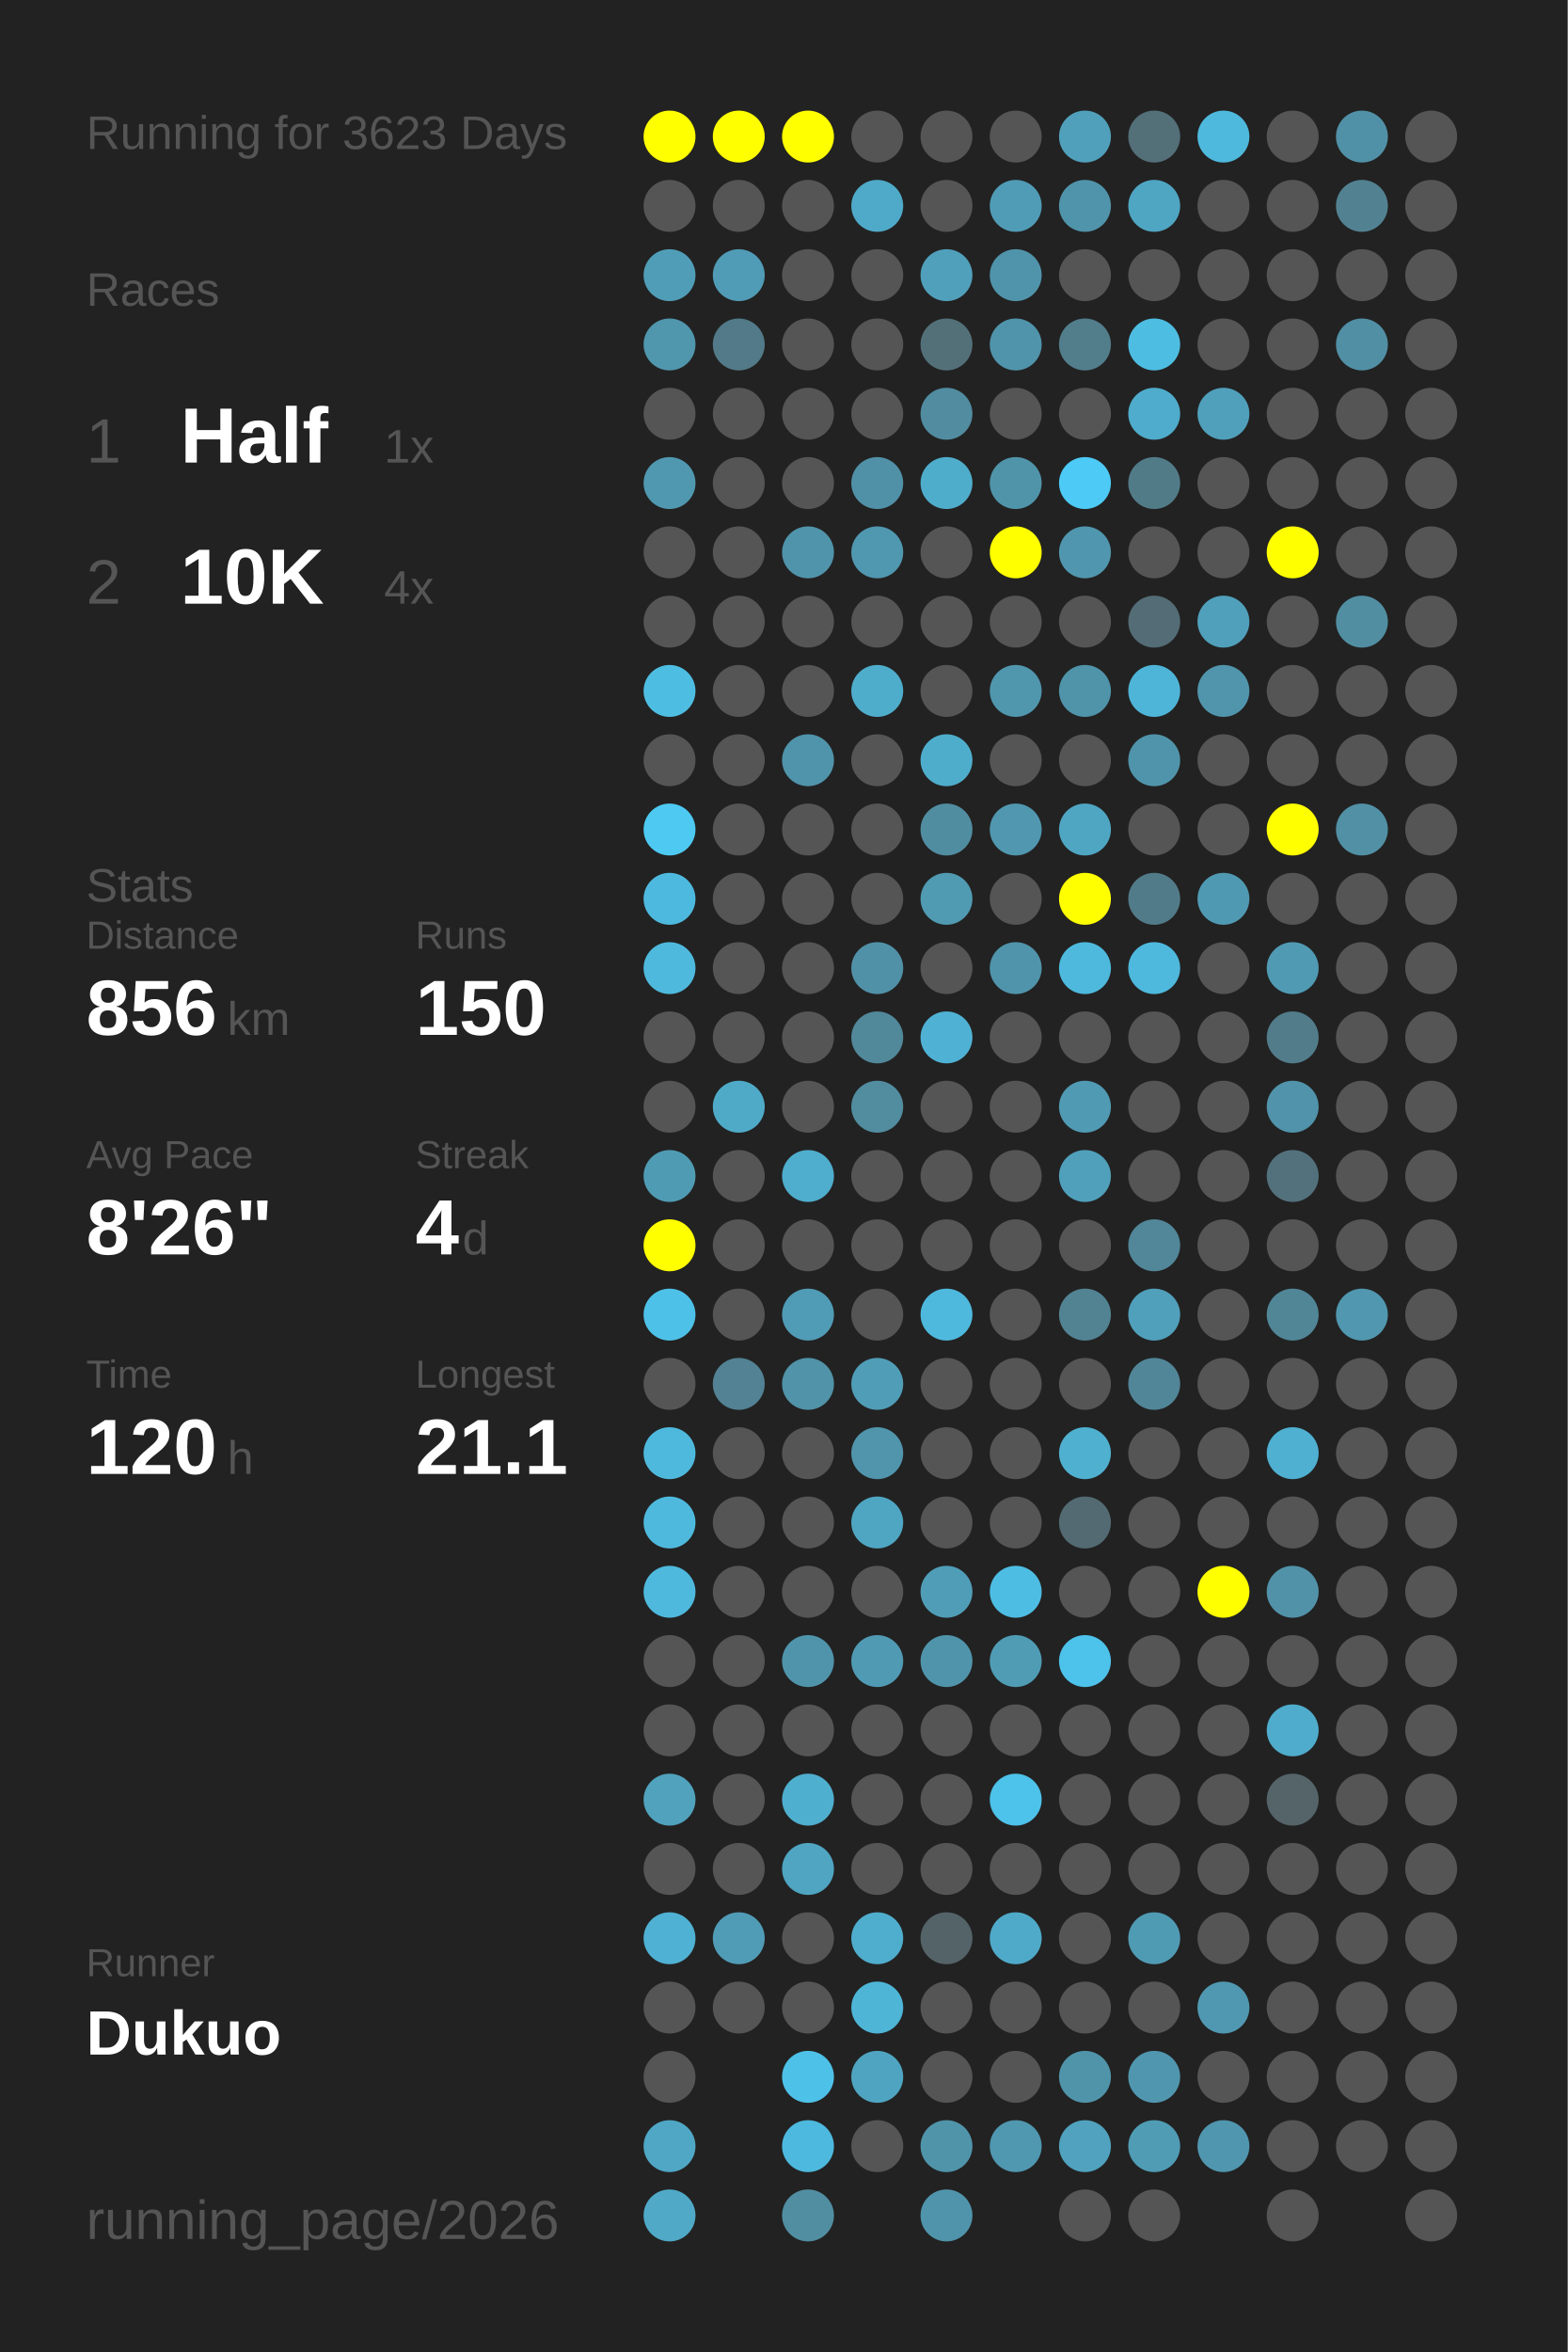
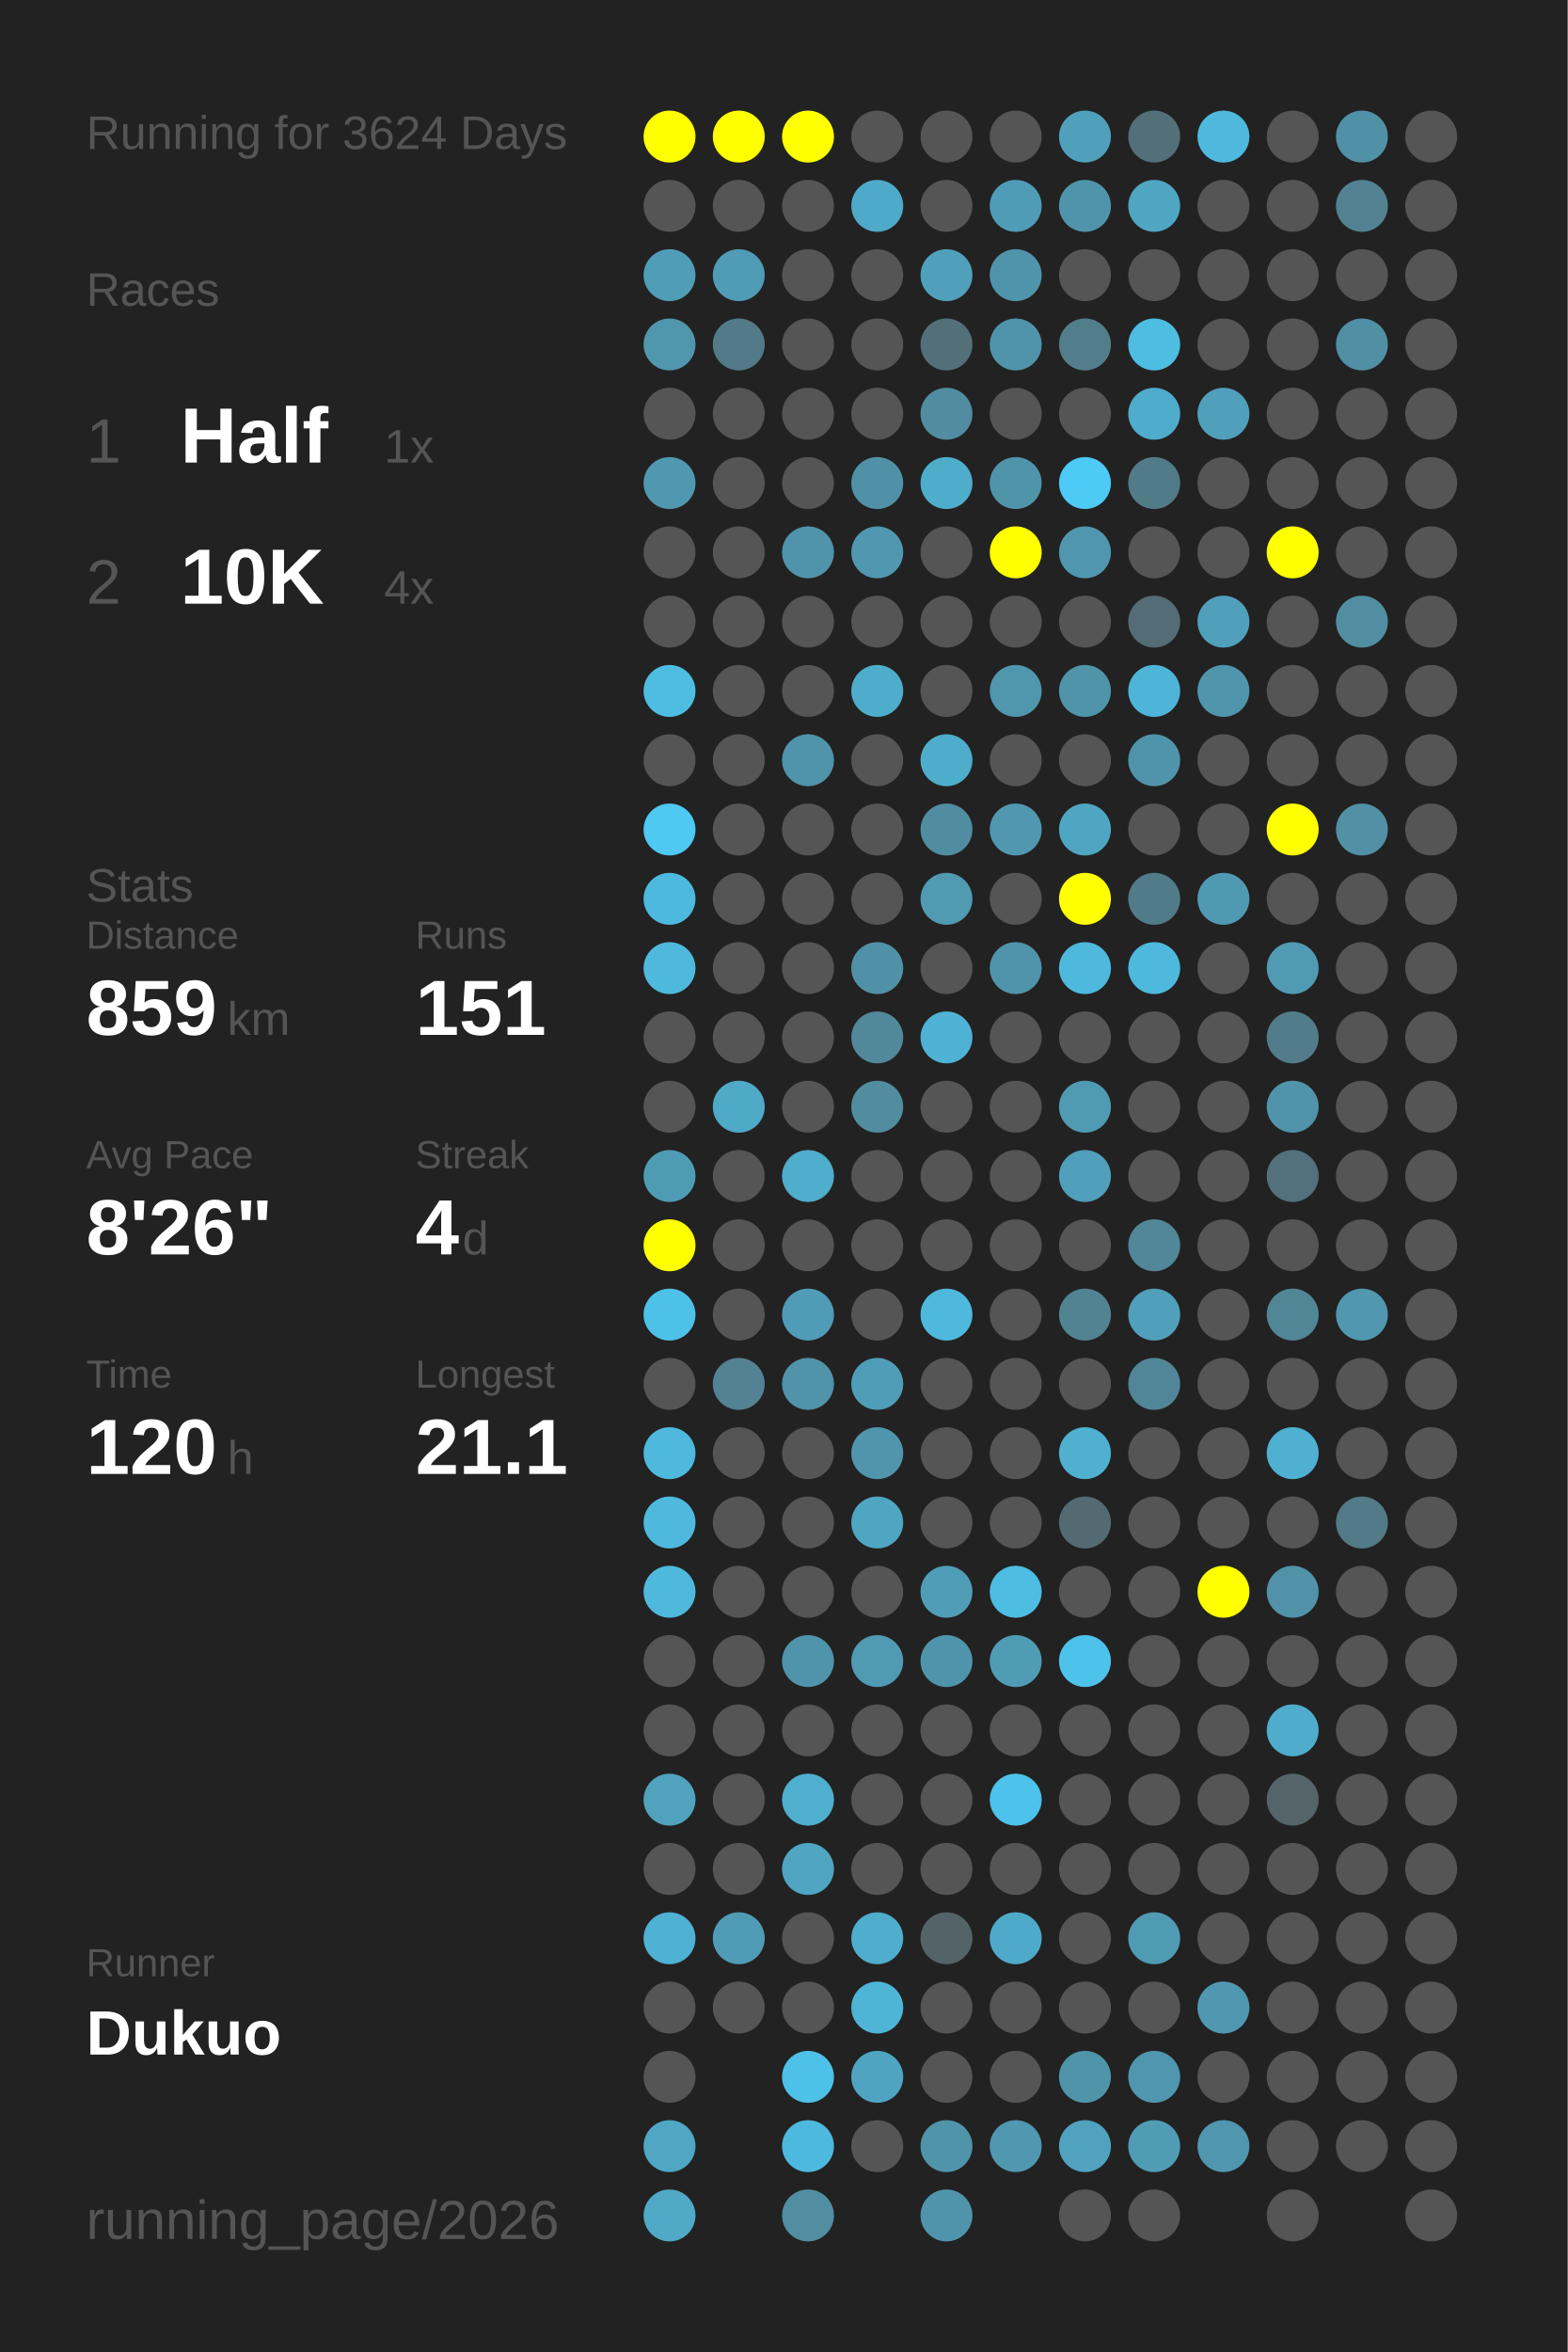
<svg xmlns="http://www.w3.org/2000/svg" baseProfile="full" height="300mm" version="1.1" viewBox="0,0,200,300" width="200mm">
  <defs />
  <rect fill="#222222" height="300" width="200" x="0" y="0" />
-   <text fill="#555555" style="font-size:6px; font-family:Arial;" x="11" y="19">Running for 3623 Days</text>
+   <text fill="#555555" style="font-size:6px; font-family:Arial;" x="11" y="19">Running for 3624 Days</text>
  <text fill="#555555" style="font-size:6px; font-family:Arial;" x="11" y="39">Races</text>
  <text fill="#555555" style="font-size:8px; font-family:Arial;" x="11" y="59">1</text>
  <text fill="#FFFFFF" style="font-size:10px; font-family:Arial; font-weight:bold;" x="23" y="59">Half</text>
  <text fill="#555555" style="font-size:6px; font-family:Arial;" x="49" y="59">1x</text>
  <text fill="#555555" style="font-size:8px; font-family:Arial;" x="11" y="77">2</text>
  <text fill="#FFFFFF" style="font-size:10px; font-family:Arial; font-weight:bold;" x="23" y="77">10K</text>
  <text fill="#555555" style="font-size:6px; font-family:Arial;" x="49" y="77">4x</text>
  <text fill="#555555" style="font-size:6px; font-family:Arial;" x="11" y="115">Stats</text>
  <text fill="#555555" style="font-size:5px; font-family:Arial;" x="11" y="121">Distance</text>
-   <text fill="#FFFFFF" style="font-size:10px; font-family:Arial; font-weight:bold;" x="11" y="132">856</text>
+   <text fill="#FFFFFF" style="font-size:10px; font-family:Arial; font-weight:bold;" x="11" y="132">859</text>
  <text fill="#555555" style="font-size:6px; font-family:Arial;" x="29" y="132">km</text>
  <text fill="#555555" style="font-size:5px; font-family:Arial;" x="53" y="121">Runs</text>
-   <text fill="#FFFFFF" style="font-size:10px; font-family:Arial; font-weight:bold;" x="53" y="132">150</text>
+   <text fill="#FFFFFF" style="font-size:10px; font-family:Arial; font-weight:bold;" x="53" y="132">151</text>
  <text fill="#555555" style="font-size:5px; font-family:Arial;" x="11" y="149">Avg Pace</text>
  <text fill="#FFFFFF" style="font-size:10px; font-family:Arial; font-weight:bold;" x="11" y="160">8'26"</text>
  <text fill="#555555" style="font-size:5px; font-family:Arial;" x="53" y="149">Streak</text>
  <text fill="#FFFFFF" style="font-size:10px; font-family:Arial; font-weight:bold;" x="53" y="160">4</text>
  <text fill="#555555" style="font-size:6px; font-family:Arial;" x="59" y="160">d</text>
  <text fill="#555555" style="font-size:5px; font-family:Arial;" x="11" y="177">Time</text>
  <text fill="#FFFFFF" style="font-size:10px; font-family:Arial; font-weight:bold;" x="11" y="188">120</text>
  <text fill="#555555" style="font-size:6px; font-family:Arial;" x="29" y="188">h</text>
  <text fill="#555555" style="font-size:5px; font-family:Arial;" x="53" y="177">Longest</text>
  <text fill="#FFFFFF" style="font-size:10px; font-family:Arial; font-weight:bold;" x="53" y="188">21.1</text>
  <text fill="#555555" style="font-size:5px; font-family:Arial;" x="11" y="252.065">Runner</text>
  <text fill="#FFFFFF" style="font-size:8px; font-family:Arial; font-weight:bold;" x="11" y="262.065">Dukuo</text>
  <text fill="#555555" style="font-size:7px; font-family:Arial;" x="11" y="285.581">running_page/2026</text>
  <circle cx="85.417" cy="17.419" fill="#FFFF00" r="3.312" />
  <circle cx="85.417" cy="26.258" fill="#555555" r="3.312" />
  <circle cx="85.417" cy="35.097" fill="#509db7" r="3.312" />
  <circle cx="85.417" cy="43.935" fill="#5096ad" r="3.312" />
  <circle cx="85.417" cy="52.774" fill="#555555" r="3.312" />
  <circle cx="85.417" cy="61.613" fill="#5098b0" r="3.312" />
  <circle cx="85.417" cy="70.452" fill="#555555" r="3.312" />
  <circle cx="85.417" cy="79.29" fill="#555555" r="3.312" />
  <circle cx="85.417" cy="88.129" fill="#4ebde2" r="3.312" />
  <circle cx="85.417" cy="96.968" fill="#555555" r="3.312" />
  <circle cx="85.417" cy="105.806" fill="#4dc9f2" r="3.312" />
  <circle cx="85.417" cy="114.645" fill="#4eb9de" r="3.312" />
  <circle cx="85.417" cy="123.484" fill="#4eb9dd" r="3.312" />
  <circle cx="85.417" cy="132.323" fill="#555555" r="3.312" />
  <circle cx="85.417" cy="141.161" fill="#555555" r="3.312" />
  <circle cx="85.417" cy="150" fill="#509bb4" r="3.312" />
  <circle cx="85.417" cy="158.839" fill="#FFFF00" r="3.312" />
  <circle cx="85.417" cy="167.677" fill="#4ec1e8" r="3.312" />
  <circle cx="85.417" cy="176.516" fill="#555555" r="3.312" />
  <circle cx="85.417" cy="185.355" fill="#4eb9dd" r="3.312" />
  <circle cx="85.417" cy="194.194" fill="#4eb9dd" r="3.312" />
  <circle cx="85.417" cy="203.032" fill="#4eb9dd" r="3.312" />
  <circle cx="85.417" cy="211.871" fill="#555555" r="3.312" />
  <circle cx="85.417" cy="220.71" fill="#555555" r="3.312" />
  <circle cx="85.417" cy="229.548" fill="#50a2bd" r="3.312" />
  <circle cx="85.417" cy="238.387" fill="#555555" r="3.312" />
  <circle cx="85.417" cy="247.226" fill="#4fb1d3" r="3.312" />
  <circle cx="85.417" cy="256.065" fill="#555555" r="3.312" />
  <circle cx="85.417" cy="264.903" fill="#555555" r="3.312" />
  <circle cx="85.417" cy="273.742" fill="#4fa7c5" r="3.312" />
  <circle cx="85.417" cy="282.581" fill="#4fa9c7" r="3.312" />
  <circle cx="94.25" cy="17.419" fill="#FFFF00" r="3.312" />
  <circle cx="94.25" cy="26.258" fill="#555555" r="3.312" />
  <circle cx="94.25" cy="35.097" fill="#509bb5" r="3.312" />
  <circle cx="94.25" cy="43.935" fill="#527a88" r="3.312" />
  <circle cx="94.25" cy="52.774" fill="#555555" r="3.312" />
  <circle cx="94.25" cy="61.613" fill="#555555" r="3.312" />
  <circle cx="94.25" cy="70.452" fill="#555555" r="3.312" />
  <circle cx="94.25" cy="79.29" fill="#555555" r="3.312" />
  <circle cx="94.25" cy="88.129" fill="#555555" r="3.312" />
  <circle cx="94.25" cy="96.968" fill="#555555" r="3.312" />
  <circle cx="94.25" cy="105.806" fill="#555555" r="3.312" />
  <circle cx="94.25" cy="114.645" fill="#555555" r="3.312" />
  <circle cx="94.25" cy="123.484" fill="#555555" r="3.312" />
  <circle cx="94.25" cy="132.323" fill="#555555" r="3.312" />
  <circle cx="94.25" cy="141.161" fill="#4faac8" r="3.312" />
  <circle cx="94.25" cy="150" fill="#555555" r="3.312" />
  <circle cx="94.25" cy="158.839" fill="#555555" r="3.312" />
  <circle cx="94.25" cy="167.677" fill="#555555" r="3.312" />
  <circle cx="94.25" cy="176.516" fill="#528293" r="3.312" />
  <circle cx="94.25" cy="185.355" fill="#555555" r="3.312" />
  <circle cx="94.25" cy="194.194" fill="#555555" r="3.312" />
  <circle cx="94.25" cy="203.032" fill="#555555" r="3.312" />
  <circle cx="94.25" cy="211.871" fill="#555555" r="3.312" />
  <circle cx="94.25" cy="220.71" fill="#555555" r="3.312" />
  <circle cx="94.25" cy="229.548" fill="#555555" r="3.312" />
  <circle cx="94.25" cy="238.387" fill="#555555" r="3.312" />
  <circle cx="94.25" cy="247.226" fill="#509cb6" r="3.312" />
  <circle cx="94.25" cy="256.065" fill="#555555" r="3.312" />
  <circle cx="103.083" cy="17.419" fill="#FFFF00" r="3.312" />
  <circle cx="103.083" cy="26.258" fill="#555555" r="3.312" />
  <circle cx="103.083" cy="35.097" fill="#555555" r="3.312" />
  <circle cx="103.083" cy="43.935" fill="#555555" r="3.312" />
  <circle cx="103.083" cy="52.774" fill="#555555" r="3.312" />
  <circle cx="103.083" cy="61.613" fill="#555555" r="3.312" />
  <circle cx="103.083" cy="70.452" fill="#5094ab" r="3.312" />
  <circle cx="103.083" cy="79.29" fill="#555555" r="3.312" />
  <circle cx="103.083" cy="88.129" fill="#555555" r="3.312" />
  <circle cx="103.083" cy="96.968" fill="#5094ab" r="3.312" />
  <circle cx="103.083" cy="105.806" fill="#555555" r="3.312" />
  <circle cx="103.083" cy="114.645" fill="#555555" r="3.312" />
  <circle cx="103.083" cy="123.484" fill="#555555" r="3.312" />
  <circle cx="103.083" cy="132.323" fill="#555555" r="3.312" />
  <circle cx="103.083" cy="141.161" fill="#555555" r="3.312" />
  <circle cx="103.083" cy="150" fill="#4fadcd" r="3.312" />
  <circle cx="103.083" cy="158.839" fill="#555555" r="3.312" />
  <circle cx="103.083" cy="167.677" fill="#509bb5" r="3.312" />
  <circle cx="103.083" cy="176.516" fill="#5193a9" r="3.312" />
  <circle cx="103.083" cy="185.355" fill="#555555" r="3.312" />
  <circle cx="103.083" cy="194.194" fill="#555555" r="3.312" />
  <circle cx="103.083" cy="203.032" fill="#555555" r="3.312" />
  <circle cx="103.083" cy="211.871" fill="#5094ab" r="3.312" />
  <circle cx="103.083" cy="220.71" fill="#555555" r="3.312" />
  <circle cx="103.083" cy="229.548" fill="#4fafcf" r="3.312" />
  <circle cx="103.083" cy="238.387" fill="#4fa5c2" r="3.312" />
  <circle cx="103.083" cy="247.226" fill="#555555" r="3.312" />
  <circle cx="103.083" cy="256.065" fill="#555555" r="3.312" />
  <circle cx="103.083" cy="264.903" fill="#4ec1e8" r="3.312" />
  <circle cx="103.083" cy="273.742" fill="#4eb9de" r="3.312" />
  <circle cx="103.083" cy="282.581" fill="#518ea2" r="3.312" />
  <circle cx="111.917" cy="17.419" fill="#555555" r="3.312" />
  <circle cx="111.917" cy="26.258" fill="#4faac9" r="3.312" />
  <circle cx="111.917" cy="35.097" fill="#555555" r="3.312" />
  <circle cx="111.917" cy="43.935" fill="#555555" r="3.312" />
  <circle cx="111.917" cy="52.774" fill="#555555" r="3.312" />
  <circle cx="111.917" cy="61.613" fill="#5191a7" r="3.312" />
  <circle cx="111.917" cy="70.452" fill="#5097b0" r="3.312" />
  <circle cx="111.917" cy="79.29" fill="#555555" r="3.312" />
  <circle cx="111.917" cy="88.129" fill="#4fadcc" r="3.312" />
  <circle cx="111.917" cy="96.968" fill="#555555" r="3.312" />
  <circle cx="111.917" cy="105.806" fill="#555555" r="3.312" />
  <circle cx="111.917" cy="114.645" fill="#555555" r="3.312" />
  <circle cx="111.917" cy="123.484" fill="#5191a7" r="3.312" />
  <circle cx="111.917" cy="132.323" fill="#51889a" r="3.312" />
  <circle cx="111.917" cy="141.161" fill="#518c9f" r="3.312" />
  <circle cx="111.917" cy="150" fill="#555555" r="3.312" />
  <circle cx="111.917" cy="158.839" fill="#555555" r="3.312" />
  <circle cx="111.917" cy="167.677" fill="#555555" r="3.312" />
  <circle cx="111.917" cy="176.516" fill="#509db7" r="3.312" />
  <circle cx="111.917" cy="185.355" fill="#5095ac" r="3.312" />
  <circle cx="111.917" cy="194.194" fill="#4fa6c3" r="3.312" />
  <circle cx="111.917" cy="203.032" fill="#555555" r="3.312" />
  <circle cx="111.917" cy="211.871" fill="#509ab3" r="3.312" />
  <circle cx="111.917" cy="220.71" fill="#555555" r="3.312" />
  <circle cx="111.917" cy="229.548" fill="#555555" r="3.312" />
  <circle cx="111.917" cy="238.387" fill="#555555" r="3.312" />
  <circle cx="111.917" cy="247.226" fill="#4fadcd" r="3.312" />
  <circle cx="111.917" cy="256.065" fill="#4eb5d7" r="3.312" />
  <circle cx="111.917" cy="264.903" fill="#4fa5c1" r="3.312" />
  <circle cx="111.917" cy="273.742" fill="#555555" r="3.312" />
  <circle cx="120.75" cy="17.419" fill="#555555" r="3.312" />
  <circle cx="120.75" cy="26.258" fill="#555555" r="3.312" />
  <circle cx="120.75" cy="35.097" fill="#50a0bb" r="3.312" />
  <circle cx="120.75" cy="43.935" fill="#537079" r="3.312" />
  <circle cx="120.75" cy="52.774" fill="#518ca0" r="3.312" />
  <circle cx="120.75" cy="61.613" fill="#4fadcc" r="3.312" />
  <circle cx="120.75" cy="70.452" fill="#555555" r="3.312" />
  <circle cx="120.75" cy="79.29" fill="#555555" r="3.312" />
  <circle cx="120.75" cy="88.129" fill="#555555" r="3.312" />
  <circle cx="120.75" cy="96.968" fill="#4fadcc" r="3.312" />
  <circle cx="120.75" cy="105.806" fill="#518da1" r="3.312" />
  <circle cx="120.75" cy="114.645" fill="#509ab2" r="3.312" />
  <circle cx="120.75" cy="123.484" fill="#555555" r="3.312" />
  <circle cx="120.75" cy="132.323" fill="#4fb2d4" r="3.312" />
  <circle cx="120.75" cy="141.161" fill="#555555" r="3.312" />
  <circle cx="120.75" cy="150" fill="#555555" r="3.312" />
  <circle cx="120.75" cy="158.839" fill="#555555" r="3.312" />
  <circle cx="120.75" cy="167.677" fill="#4eb9dd" r="3.312" />
  <circle cx="120.75" cy="176.516" fill="#555555" r="3.312" />
  <circle cx="120.75" cy="185.355" fill="#555555" r="3.312" />
  <circle cx="120.75" cy="194.194" fill="#555555" r="3.312" />
  <circle cx="120.75" cy="203.032" fill="#509db7" r="3.312" />
  <circle cx="120.75" cy="211.871" fill="#5094ab" r="3.312" />
  <circle cx="120.75" cy="220.71" fill="#555555" r="3.312" />
  <circle cx="120.75" cy="229.548" fill="#555555" r="3.312" />
  <circle cx="120.75" cy="238.387" fill="#555555" r="3.312" />
  <circle cx="120.75" cy="247.226" fill="#546368" r="3.312" />
  <circle cx="120.75" cy="256.065" fill="#555555" r="3.312" />
  <circle cx="120.75" cy="264.903" fill="#555555" r="3.312" />
  <circle cx="120.75" cy="273.742" fill="#5094aa" r="3.312" />
  <circle cx="120.75" cy="282.581" fill="#5094ab" r="3.312" />
  <circle cx="129.583" cy="17.419" fill="#555555" r="3.312" />
  <circle cx="129.583" cy="26.258" fill="#509cb6" r="3.312" />
  <circle cx="129.583" cy="35.097" fill="#5094ab" r="3.312" />
  <circle cx="129.583" cy="43.935" fill="#5094ab" r="3.312" />
  <circle cx="129.583" cy="52.774" fill="#555555" r="3.312" />
  <circle cx="129.583" cy="61.613" fill="#5094aa" r="3.312" />
  <circle cx="129.583" cy="70.452" fill="#FFFF00" r="3.312" />
  <circle cx="129.583" cy="79.29" fill="#555555" r="3.312" />
  <circle cx="129.583" cy="88.129" fill="#5096ad" r="3.312" />
  <circle cx="129.583" cy="96.968" fill="#555555" r="3.312" />
  <circle cx="129.583" cy="105.806" fill="#5097af" r="3.312" />
  <circle cx="129.583" cy="114.645" fill="#555555" r="3.312" />
  <circle cx="129.583" cy="123.484" fill="#5094ab" r="3.312" />
  <circle cx="129.583" cy="132.323" fill="#555555" r="3.312" />
  <circle cx="129.583" cy="141.161" fill="#555555" r="3.312" />
  <circle cx="129.583" cy="150" fill="#555555" r="3.312" />
  <circle cx="129.583" cy="158.839" fill="#555555" r="3.312" />
  <circle cx="129.583" cy="167.677" fill="#555555" r="3.312" />
  <circle cx="129.583" cy="176.516" fill="#555555" r="3.312" />
  <circle cx="129.583" cy="185.355" fill="#555555" r="3.312" />
  <circle cx="129.583" cy="194.194" fill="#555555" r="3.312" />
  <circle cx="129.583" cy="203.032" fill="#4ebde3" r="3.312" />
  <circle cx="129.583" cy="211.871" fill="#509cb5" r="3.312" />
  <circle cx="129.583" cy="220.71" fill="#555555" r="3.312" />
  <circle cx="129.583" cy="229.548" fill="#4dc2ea" r="3.312" />
  <circle cx="129.583" cy="238.387" fill="#555555" r="3.312" />
  <circle cx="129.583" cy="247.226" fill="#4faac9" r="3.312" />
  <circle cx="129.583" cy="256.065" fill="#555555" r="3.312" />
  <circle cx="129.583" cy="264.903" fill="#555555" r="3.312" />
  <circle cx="129.583" cy="273.742" fill="#5097b0" r="3.312" />
  <circle cx="138.417" cy="17.419" fill="#50a0bb" r="3.312" />
  <circle cx="138.417" cy="26.258" fill="#5094ab" r="3.312" />
  <circle cx="138.417" cy="35.097" fill="#555555" r="3.312" />
  <circle cx="138.417" cy="43.935" fill="#527e8c" r="3.312" />
  <circle cx="138.417" cy="52.774" fill="#555555" r="3.312" />
  <circle cx="138.417" cy="61.613" fill="#4dcaf5" r="3.312" />
  <circle cx="138.417" cy="70.452" fill="#5096ae" r="3.312" />
  <circle cx="138.417" cy="79.29" fill="#555555" r="3.312" />
  <circle cx="138.417" cy="88.129" fill="#5094aa" r="3.312" />
  <circle cx="138.417" cy="96.968" fill="#555555" r="3.312" />
  <circle cx="138.417" cy="105.806" fill="#4fa6c3" r="3.312" />
  <circle cx="138.417" cy="114.645" fill="#FFFF00" r="3.312" />
  <circle cx="138.417" cy="123.484" fill="#4eb9dd" r="3.312" />
  <circle cx="138.417" cy="132.323" fill="#555555" r="3.312" />
  <circle cx="138.417" cy="141.161" fill="#509ab3" r="3.312" />
  <circle cx="138.417" cy="150" fill="#50a0bb" r="3.312" />
  <circle cx="138.417" cy="158.839" fill="#555555" r="3.312" />
  <circle cx="138.417" cy="167.677" fill="#528393" r="3.312" />
  <circle cx="138.417" cy="176.516" fill="#555555" r="3.312" />
  <circle cx="138.417" cy="185.355" fill="#4fb0d0" r="3.312" />
  <circle cx="138.417" cy="194.194" fill="#536a72" r="3.312" />
  <circle cx="138.417" cy="203.032" fill="#555555" r="3.312" />
  <circle cx="138.417" cy="211.871" fill="#4dc2ea" r="3.312" />
  <circle cx="138.417" cy="220.71" fill="#555555" r="3.312" />
  <circle cx="138.417" cy="229.548" fill="#555555" r="3.312" />
  <circle cx="138.417" cy="238.387" fill="#555555" r="3.312" />
  <circle cx="138.417" cy="247.226" fill="#555555" r="3.312" />
  <circle cx="138.417" cy="256.065" fill="#555555" r="3.312" />
  <circle cx="138.417" cy="264.903" fill="#5094aa" r="3.312" />
  <circle cx="138.417" cy="273.742" fill="#50a2be" r="3.312" />
  <circle cx="138.417" cy="282.581" fill="#555555" r="3.312" />
  <circle cx="147.25" cy="17.419" fill="#536f78" r="3.312" />
  <circle cx="147.25" cy="26.258" fill="#4fa6c3" r="3.312" />
  <circle cx="147.25" cy="35.097" fill="#555555" r="3.312" />
  <circle cx="147.25" cy="43.935" fill="#4ebde2" r="3.312" />
  <circle cx="147.25" cy="52.774" fill="#4faccc" r="3.312" />
  <circle cx="147.25" cy="61.613" fill="#527b88" r="3.312" />
  <circle cx="147.25" cy="70.452" fill="#555555" r="3.312" />
  <circle cx="147.25" cy="79.29" fill="#536c75" r="3.312" />
  <circle cx="147.25" cy="88.129" fill="#4eb5d8" r="3.312" />
  <circle cx="147.25" cy="96.968" fill="#5094ab" r="3.312" />
  <circle cx="147.25" cy="105.806" fill="#555555" r="3.312" />
  <circle cx="147.25" cy="114.645" fill="#527b89" r="3.312" />
  <circle cx="147.25" cy="123.484" fill="#4eb9dd" r="3.312" />
  <circle cx="147.25" cy="132.323" fill="#555555" r="3.312" />
  <circle cx="147.25" cy="141.161" fill="#555555" r="3.312" />
  <circle cx="147.25" cy="150" fill="#555555" r="3.312" />
  <circle cx="147.25" cy="158.839" fill="#518799" r="3.312" />
  <circle cx="147.25" cy="167.677" fill="#50a0bb" r="3.312" />
  <circle cx="147.25" cy="176.516" fill="#518698" r="3.312" />
  <circle cx="147.25" cy="185.355" fill="#555555" r="3.312" />
  <circle cx="147.25" cy="194.194" fill="#555555" r="3.312" />
  <circle cx="147.25" cy="203.032" fill="#555555" r="3.312" />
  <circle cx="147.25" cy="211.871" fill="#555555" r="3.312" />
  <circle cx="147.25" cy="220.71" fill="#555555" r="3.312" />
  <circle cx="147.25" cy="229.548" fill="#555555" r="3.312" />
  <circle cx="147.25" cy="238.387" fill="#555555" r="3.312" />
  <circle cx="147.25" cy="247.226" fill="#509bb4" r="3.312" />
  <circle cx="147.25" cy="256.065" fill="#555555" r="3.312" />
  <circle cx="147.25" cy="264.903" fill="#5096ae" r="3.312" />
  <circle cx="147.25" cy="273.742" fill="#509cb5" r="3.312" />
  <circle cx="147.25" cy="282.581" fill="#555555" r="3.312" />
  <circle cx="156.083" cy="17.419" fill="#4eb9dd" r="3.312" />
  <circle cx="156.083" cy="26.258" fill="#555555" r="3.312" />
  <circle cx="156.083" cy="35.097" fill="#555555" r="3.312" />
  <circle cx="156.083" cy="43.935" fill="#555555" r="3.312" />
  <circle cx="156.083" cy="52.774" fill="#50a0bb" r="3.312" />
  <circle cx="156.083" cy="61.613" fill="#555555" r="3.312" />
  <circle cx="156.083" cy="70.452" fill="#555555" r="3.312" />
  <circle cx="156.083" cy="79.29" fill="#50a0bb" r="3.312" />
  <circle cx="156.083" cy="88.129" fill="#5095ac" r="3.312" />
  <circle cx="156.083" cy="96.968" fill="#555555" r="3.312" />
  <circle cx="156.083" cy="105.806" fill="#555555" r="3.312" />
  <circle cx="156.083" cy="114.645" fill="#5099b2" r="3.312" />
  <circle cx="156.083" cy="123.484" fill="#555555" r="3.312" />
  <circle cx="156.083" cy="132.323" fill="#555555" r="3.312" />
  <circle cx="156.083" cy="141.161" fill="#555555" r="3.312" />
  <circle cx="156.083" cy="150" fill="#555555" r="3.312" />
  <circle cx="156.083" cy="158.839" fill="#555555" r="3.312" />
  <circle cx="156.083" cy="167.677" fill="#555555" r="3.312" />
  <circle cx="156.083" cy="176.516" fill="#555555" r="3.312" />
  <circle cx="156.083" cy="185.355" fill="#555555" r="3.312" />
  <circle cx="156.083" cy="194.194" fill="#555555" r="3.312" />
  <circle cx="156.083" cy="203.032" fill="#FFFF00" r="3.312" />
  <circle cx="156.083" cy="211.871" fill="#555555" r="3.312" />
  <circle cx="156.083" cy="220.71" fill="#555555" r="3.312" />
  <circle cx="156.083" cy="229.548" fill="#555555" r="3.312" />
  <circle cx="156.083" cy="238.387" fill="#555555" r="3.312" />
  <circle cx="156.083" cy="247.226" fill="#555555" r="3.312" />
  <circle cx="156.083" cy="256.065" fill="#5098b1" r="3.312" />
  <circle cx="156.083" cy="264.903" fill="#555555" r="3.312" />
  <circle cx="156.083" cy="273.742" fill="#5096ae" r="3.312" />
  <circle cx="164.917" cy="17.419" fill="#555555" r="3.312" />
  <circle cx="164.917" cy="26.258" fill="#555555" r="3.312" />
  <circle cx="164.917" cy="35.097" fill="#555555" r="3.312" />
  <circle cx="164.917" cy="43.935" fill="#555555" r="3.312" />
  <circle cx="164.917" cy="52.774" fill="#555555" r="3.312" />
  <circle cx="164.917" cy="61.613" fill="#555555" r="3.312" />
  <circle cx="164.917" cy="70.452" fill="#FFFF00" r="3.312" />
  <circle cx="164.917" cy="79.29" fill="#555555" r="3.312" />
  <circle cx="164.917" cy="88.129" fill="#555555" r="3.312" />
  <circle cx="164.917" cy="96.968" fill="#555555" r="3.312" />
  <circle cx="164.917" cy="105.806" fill="#FFFF00" r="3.312" />
  <circle cx="164.917" cy="114.645" fill="#555555" r="3.312" />
  <circle cx="164.917" cy="123.484" fill="#509ab3" r="3.312" />
  <circle cx="164.917" cy="132.323" fill="#527c8a" r="3.312" />
  <circle cx="164.917" cy="141.161" fill="#5093aa" r="3.312" />
  <circle cx="164.917" cy="150" fill="#53717c" r="3.312" />
  <circle cx="164.917" cy="158.839" fill="#555555" r="3.312" />
  <circle cx="164.917" cy="167.677" fill="#518697" r="3.312" />
  <circle cx="164.917" cy="176.516" fill="#555555" r="3.312" />
  <circle cx="164.917" cy="185.355" fill="#4fb0d1" r="3.312" />
  <circle cx="164.917" cy="194.194" fill="#555555" r="3.312" />
  <circle cx="164.917" cy="203.032" fill="#5192a9" r="3.312" />
  <circle cx="164.917" cy="211.871" fill="#555555" r="3.312" />
  <circle cx="164.917" cy="220.71" fill="#4faccc" r="3.312" />
  <circle cx="164.917" cy="229.548" fill="#546469" r="3.312" />
  <circle cx="164.917" cy="238.387" fill="#555555" r="3.312" />
  <circle cx="164.917" cy="247.226" fill="#555555" r="3.312" />
  <circle cx="164.917" cy="256.065" fill="#555555" r="3.312" />
  <circle cx="164.917" cy="264.903" fill="#555555" r="3.312" />
  <circle cx="164.917" cy="273.742" fill="#555555" r="3.312" />
  <circle cx="164.917" cy="282.581" fill="#555555" r="3.312" />
  <circle cx="173.75" cy="17.419" fill="#5191a7" r="3.312" />
  <circle cx="173.75" cy="26.258" fill="#528292" r="3.312" />
  <circle cx="173.75" cy="35.097" fill="#555555" r="3.312" />
  <circle cx="173.75" cy="43.935" fill="#518fa5" r="3.312" />
  <circle cx="173.75" cy="52.774" fill="#555555" r="3.312" />
  <circle cx="173.75" cy="61.613" fill="#555555" r="3.312" />
  <circle cx="173.75" cy="70.452" fill="#555555" r="3.312" />
  <circle cx="173.75" cy="79.29" fill="#518ea2" r="3.312" />
  <circle cx="173.75" cy="88.129" fill="#555555" r="3.312" />
  <circle cx="173.75" cy="96.968" fill="#555555" r="3.312" />
  <circle cx="173.75" cy="105.806" fill="#5190a5" r="3.312" />
  <circle cx="173.75" cy="114.645" fill="#555555" r="3.312" />
  <circle cx="173.75" cy="123.484" fill="#555555" r="3.312" />
  <circle cx="173.75" cy="132.323" fill="#555555" r="3.312" />
  <circle cx="173.75" cy="141.161" fill="#555555" r="3.312" />
  <circle cx="173.75" cy="150" fill="#555555" r="3.312" />
  <circle cx="173.75" cy="158.839" fill="#555555" r="3.312" />
  <circle cx="173.75" cy="167.677" fill="#5097af" r="3.312" />
  <circle cx="173.75" cy="176.516" fill="#555555" r="3.312" />
  <circle cx="173.75" cy="185.355" fill="#555555" r="3.312" />
-   <circle cx="173.75" cy="194.194" fill="#555555" r="3.312" />
+   <circle cx="173.75" cy="194.194" fill="#527a87" r="3.312" />
  <circle cx="173.75" cy="203.032" fill="#555555" r="3.312" />
  <circle cx="173.75" cy="211.871" fill="#555555" r="3.312" />
  <circle cx="173.75" cy="220.71" fill="#555555" r="3.312" />
  <circle cx="173.75" cy="229.548" fill="#555555" r="3.312" />
  <circle cx="173.75" cy="238.387" fill="#555555" r="3.312" />
  <circle cx="173.75" cy="247.226" fill="#555555" r="3.312" />
  <circle cx="173.75" cy="256.065" fill="#555555" r="3.312" />
  <circle cx="173.75" cy="264.903" fill="#555555" r="3.312" />
  <circle cx="173.75" cy="273.742" fill="#555555" r="3.312" />
  <circle cx="182.583" cy="17.419" fill="#555555" r="3.312" />
  <circle cx="182.583" cy="26.258" fill="#555555" r="3.312" />
  <circle cx="182.583" cy="35.097" fill="#555555" r="3.312" />
  <circle cx="182.583" cy="43.935" fill="#555555" r="3.312" />
  <circle cx="182.583" cy="52.774" fill="#555555" r="3.312" />
  <circle cx="182.583" cy="61.613" fill="#555555" r="3.312" />
  <circle cx="182.583" cy="70.452" fill="#555555" r="3.312" />
  <circle cx="182.583" cy="79.29" fill="#555555" r="3.312" />
  <circle cx="182.583" cy="88.129" fill="#555555" r="3.312" />
  <circle cx="182.583" cy="96.968" fill="#555555" r="3.312" />
  <circle cx="182.583" cy="105.806" fill="#555555" r="3.312" />
  <circle cx="182.583" cy="114.645" fill="#555555" r="3.312" />
  <circle cx="182.583" cy="123.484" fill="#555555" r="3.312" />
  <circle cx="182.583" cy="132.323" fill="#555555" r="3.312" />
  <circle cx="182.583" cy="141.161" fill="#555555" r="3.312" />
  <circle cx="182.583" cy="150" fill="#555555" r="3.312" />
  <circle cx="182.583" cy="158.839" fill="#555555" r="3.312" />
  <circle cx="182.583" cy="167.677" fill="#555555" r="3.312" />
  <circle cx="182.583" cy="176.516" fill="#555555" r="3.312" />
  <circle cx="182.583" cy="185.355" fill="#555555" r="3.312" />
  <circle cx="182.583" cy="194.194" fill="#555555" r="3.312" />
  <circle cx="182.583" cy="203.032" fill="#555555" r="3.312" />
  <circle cx="182.583" cy="211.871" fill="#555555" r="3.312" />
  <circle cx="182.583" cy="220.71" fill="#555555" r="3.312" />
  <circle cx="182.583" cy="229.548" fill="#555555" r="3.312" />
  <circle cx="182.583" cy="238.387" fill="#555555" r="3.312" />
  <circle cx="182.583" cy="247.226" fill="#555555" r="3.312" />
  <circle cx="182.583" cy="256.065" fill="#555555" r="3.312" />
  <circle cx="182.583" cy="264.903" fill="#555555" r="3.312" />
  <circle cx="182.583" cy="273.742" fill="#555555" r="3.312" />
  <circle cx="182.583" cy="282.581" fill="#555555" r="3.312" />
</svg>
